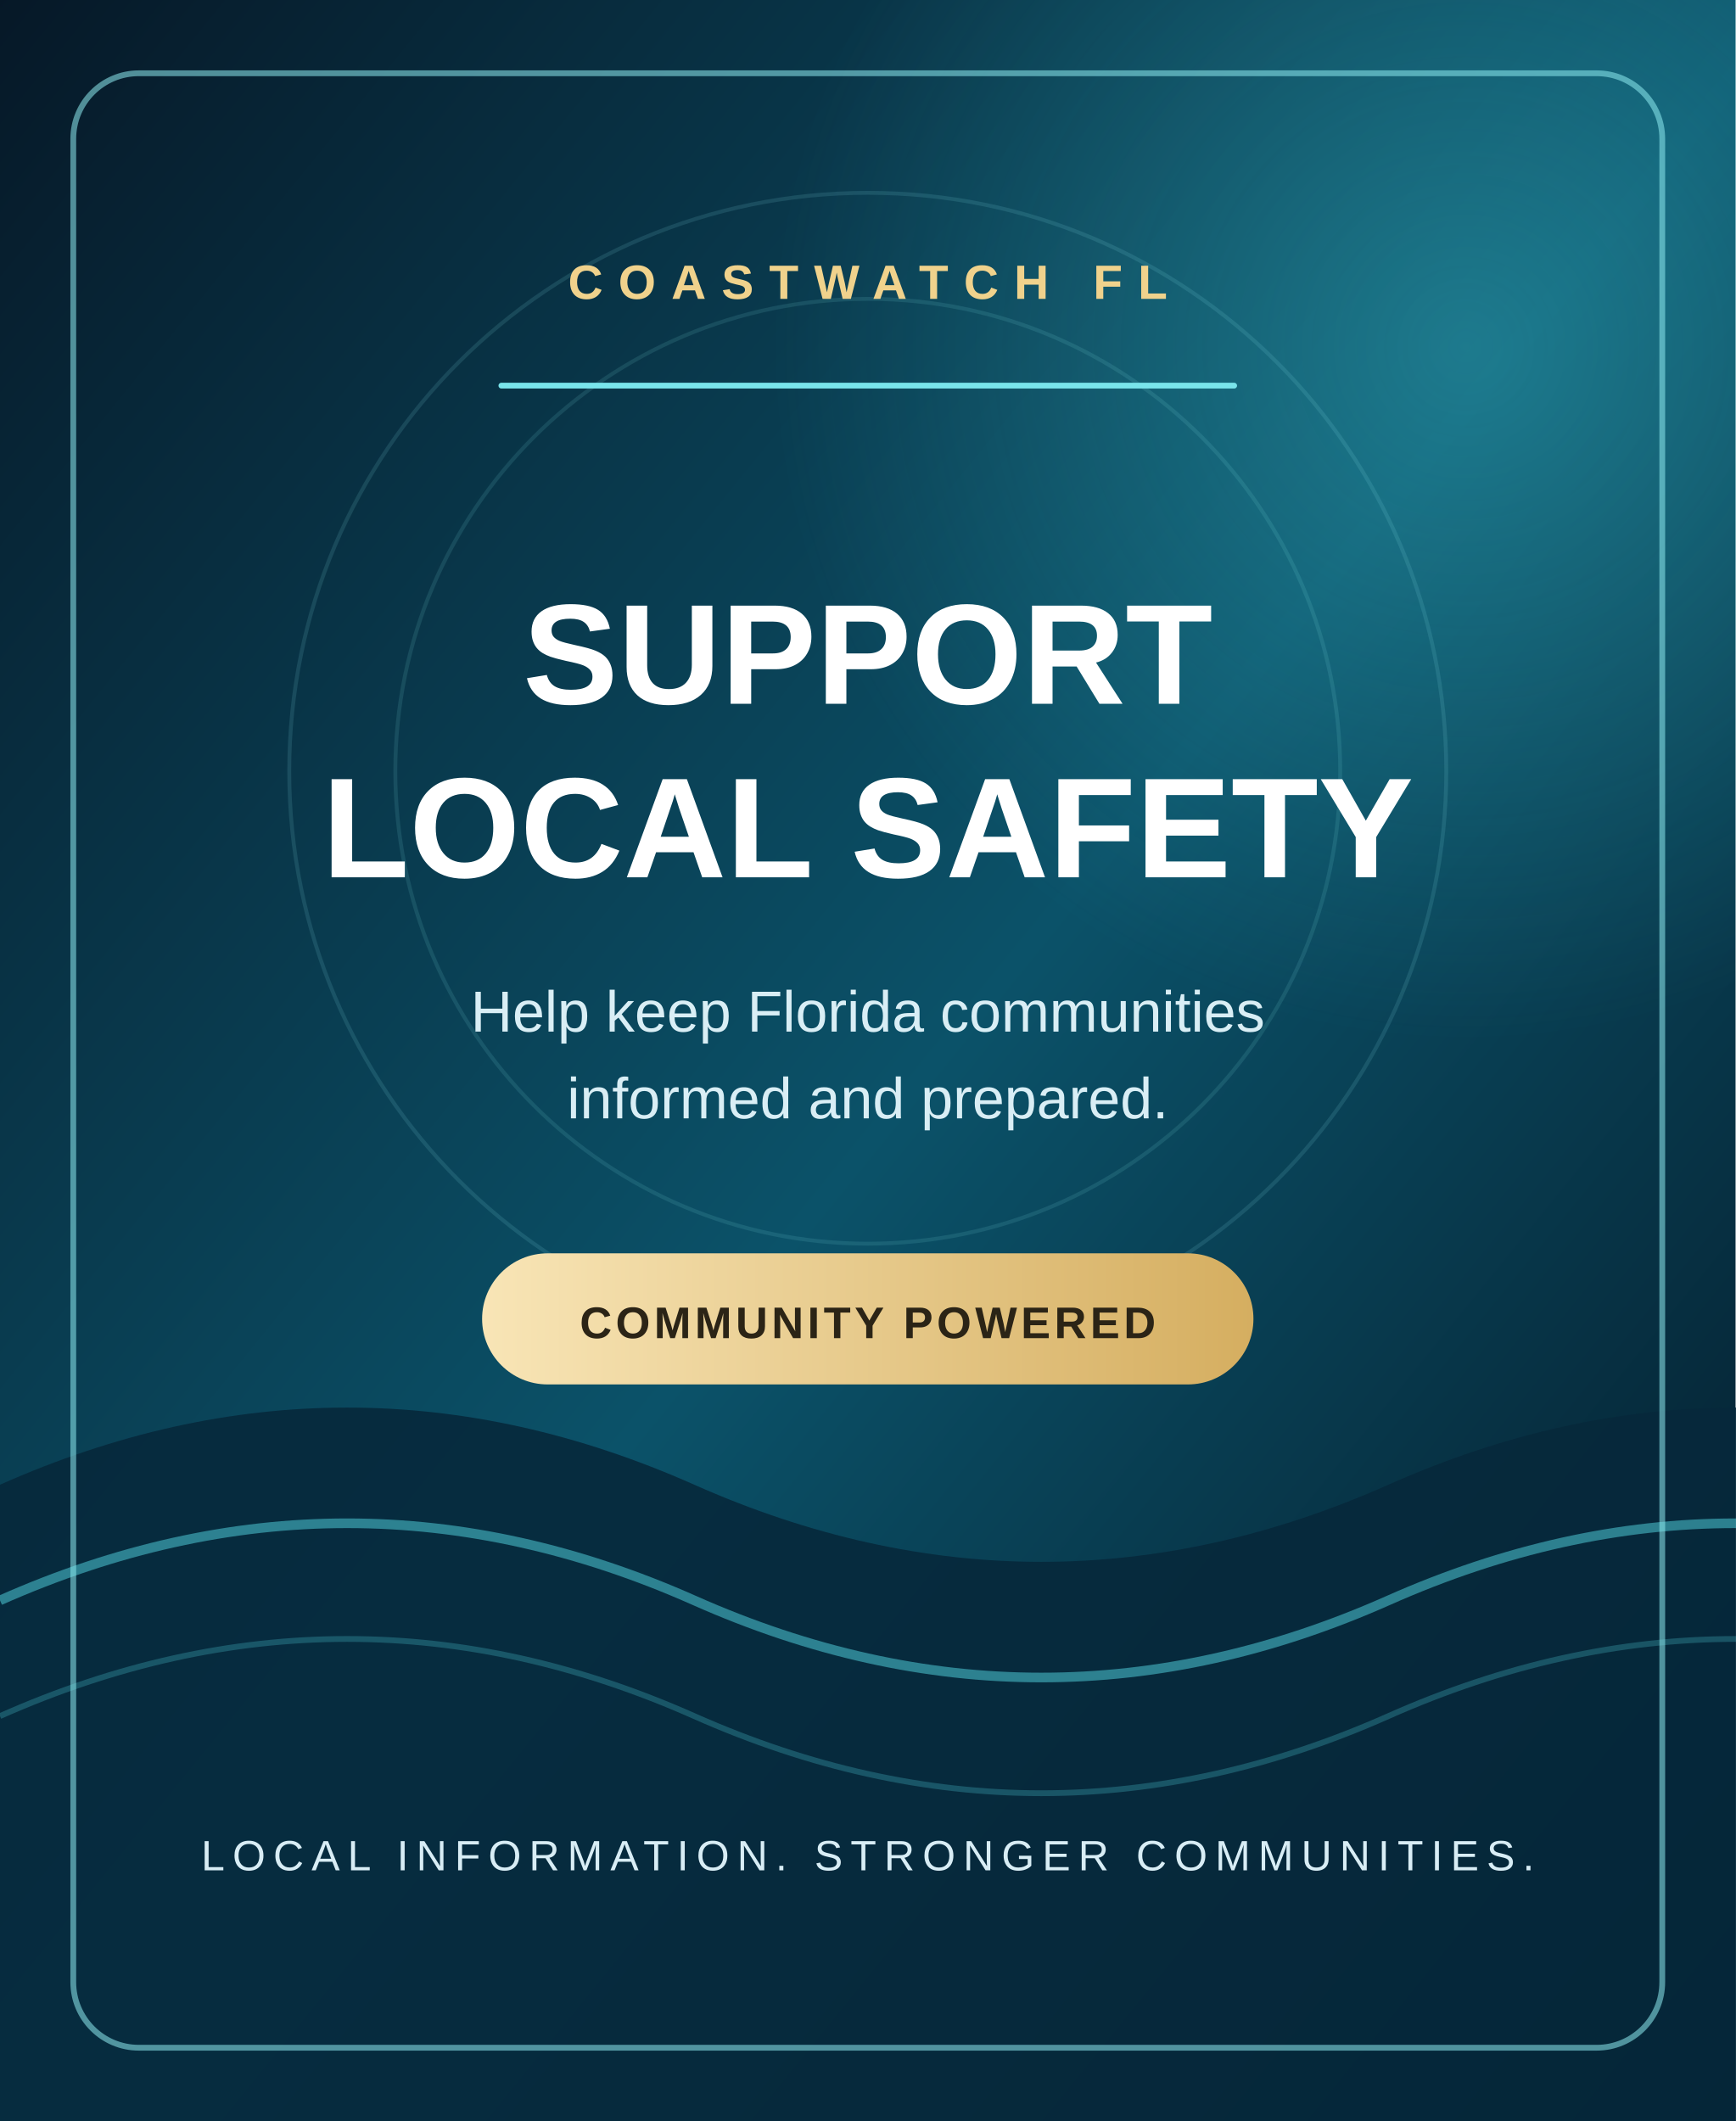
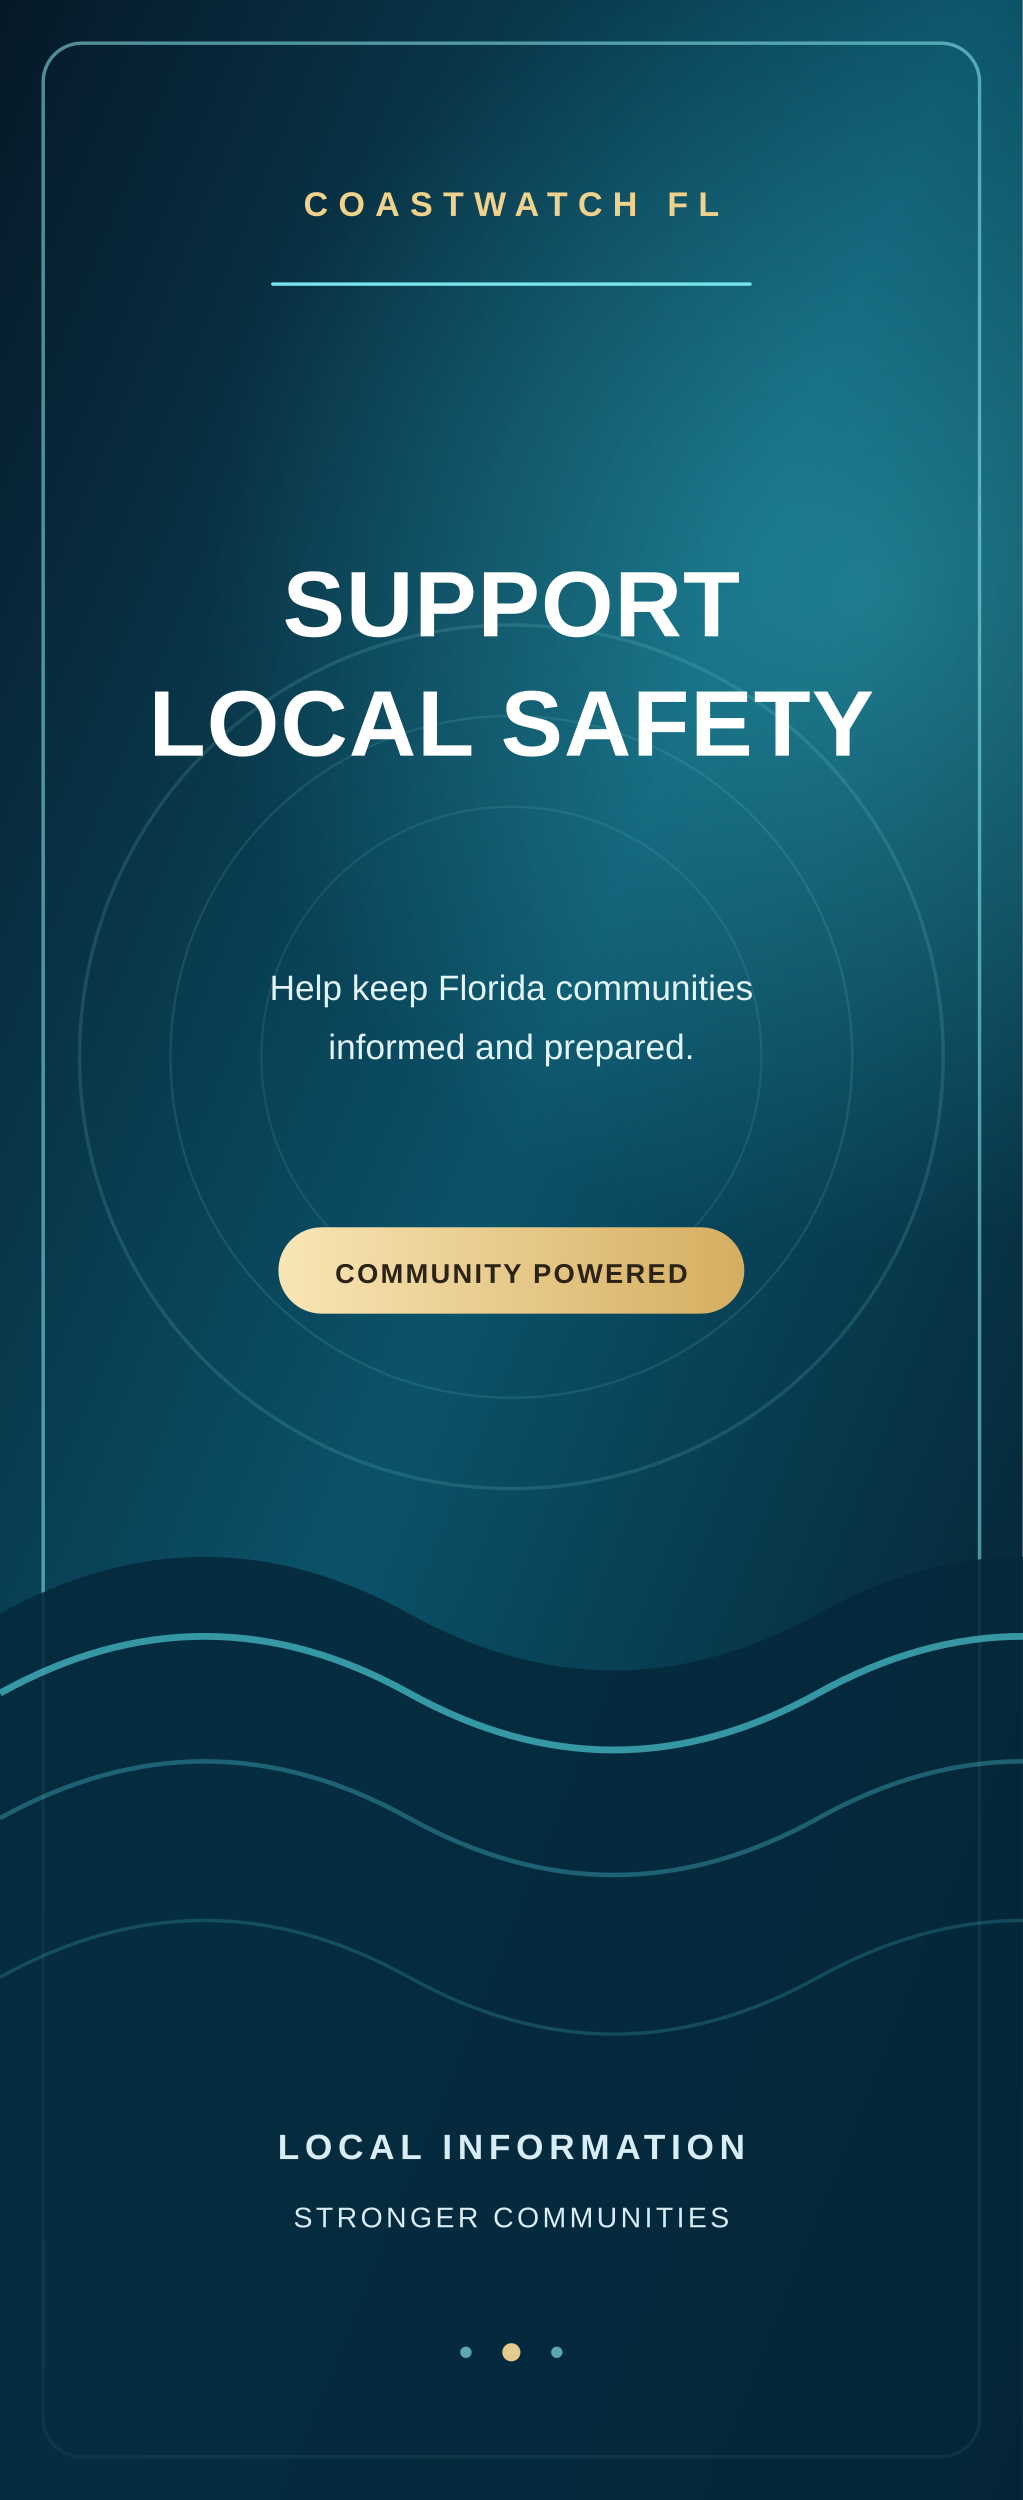
- <svg xmlns="http://www.w3.org/2000/svg" viewBox="0 0 900 1100" role="img" aria-labelledby="title desc">
+ <svg xmlns="http://www.w3.org/2000/svg" viewBox="0 0 900 2200" role="img" aria-labelledby="title desc">
  <defs>
    <linearGradient id="bg" x1="0" y1="0" x2="1" y2="1">
      <stop stop-color="#061827" />
-       <stop offset=".52" stop-color="#0b5269" />
+       <stop offset=".48" stop-color="#0b5269" />
      <stop offset="1" stop-color="#031321" />
    </linearGradient>
    <radialGradient id="glow">
-       <stop stop-color="#48dce7" stop-opacity=".3" />
+       <stop stop-color="#48dce7" stop-opacity=".34" />
      <stop offset="1" stop-color="#48dce7" stop-opacity="0" />
    </radialGradient>
    <linearGradient id="gold">
      <stop stop-color="#f8e5b6" />
      <stop offset="1" stop-color="#d5ae60" />
    </linearGradient>
  </defs>
-   <rect width="900" height="1100" fill="url(#bg)" />
-   <circle cx="760" cy="180" r="360" fill="url(#glow)" />
-   <circle cx="450" cy="400" r="300" fill="none" stroke="#8cebf0" stroke-opacity=".13" stroke-width="2" />
-   <circle cx="450" cy="400" r="245" fill="none" stroke="#8cebf0" stroke-opacity=".12" stroke-width="2" />
-   <path d="M0 770 Q180 690 360 770 T720 770 T1080 770 V1100 H0Z" fill="#05283b" opacity=".9" />
-   <path d="M0 830 Q180 750 360 830 T720 830 T1080 830" fill="none" stroke="#54d9e4" stroke-opacity=".5" stroke-width="5" />
-   <path d="M0 890 Q180 810 360 890 T720 890 T1080 890" fill="none" stroke="#54d9e4" stroke-opacity=".25" stroke-width="3" />
-   <rect x="38" y="38" width="824" height="1024" rx="34" fill="none" stroke="#8eeaf0" stroke-opacity=".55" stroke-width="3" />
-   <text x="450" y="155" text-anchor="middle" fill="#f0d28c" font-family="Arial,sans-serif" font-size="25" font-weight="700" letter-spacing="8">COASTWATCH FL</text>
-   <path d="M260 200 H640" stroke="#79e4eb" stroke-width="3" stroke-linecap="round" />
-   <text x="450" y="365" text-anchor="middle" fill="#fff" font-family="Arial,sans-serif" font-size="74" font-weight="800">SUPPORT</text>
-   <text x="450" y="455" text-anchor="middle" fill="#fff" font-family="Arial,sans-serif" font-size="74" font-weight="800">LOCAL SAFETY</text>
-   <text x="450" y="535" text-anchor="middle" fill="#d9eef5" font-family="Arial,sans-serif" font-size="30">Help keep Florida communities</text>
-   <text x="450" y="580" text-anchor="middle" fill="#d9eef5" font-family="Arial,sans-serif" font-size="30">informed and prepared.</text>
-   <rect x="250" y="650" width="400" height="68" rx="34" fill="url(#gold)" />
-   <text x="450" y="694" text-anchor="middle" fill="#2b2416" font-family="Arial,sans-serif" font-size="23" font-weight="700" letter-spacing="2">COMMUNITY POWERED</text>
-   <text x="450" y="970" text-anchor="middle" fill="#d8edf5" font-family="Arial,sans-serif" font-size="22" letter-spacing="4">LOCAL INFORMATION. STRONGER COMMUNITIES.</text>
+   <rect width="900" height="2200" fill="url(#bg)" />
+   <circle cx="760" cy="520" r="580" fill="url(#glow)" />
+   <circle cx="450" cy="930" r="380" fill="none" stroke="#8cebf0" stroke-opacity=".14" stroke-width="3" />
+   <circle cx="450" cy="930" r="300" fill="none" stroke="#8cebf0" stroke-opacity=".12" stroke-width="2" />
+   <circle cx="450" cy="930" r="220" fill="none" stroke="#8cebf0" stroke-opacity=".1" stroke-width="2" />
+   <rect x="38" y="38" width="824" height="2124" rx="34" fill="none" stroke="#8eeaf0" stroke-opacity=".55" stroke-width="3" />
+   <text x="450" y="190" text-anchor="middle" fill="#f0d28c" font-family="Arial,sans-serif" font-size="30" font-weight="700" letter-spacing="9">COASTWATCH FL</text>
+   <path d="M240 250 H660" stroke="#79e4eb" stroke-width="3" stroke-linecap="round" />
+   <text x="450" y="560" text-anchor="middle" fill="#fff" font-family="Arial,sans-serif" font-size="82" font-weight="800" letter-spacing="1">SUPPORT</text>
+   <text x="450" y="665" text-anchor="middle" fill="#fff" font-family="Arial,sans-serif" font-size="82" font-weight="800" letter-spacing="1">LOCAL SAFETY</text>
+   <text x="450" y="880" text-anchor="middle" fill="#e3f4f8" font-family="Arial,sans-serif" font-size="31">Help keep Florida communities</text>
+   <text x="450" y="932" text-anchor="middle" fill="#e3f4f8" font-family="Arial,sans-serif" font-size="31">informed and prepared.</text>
+   <rect x="245" y="1080" width="410" height="76" rx="38" fill="url(#gold)" />
+   <text x="450" y="1129" text-anchor="middle" fill="#2b2416" font-family="Arial,sans-serif" font-size="24" font-weight="700" letter-spacing="2">COMMUNITY POWERED</text>
+   <path d="M0 1420 Q180 1320 360 1420 T720 1420 T1080 1420 V2200 H0Z" fill="#05283b" opacity=".88" />
+   <path d="M0 1490 Q180 1390 360 1490 T720 1490 T1080 1490" fill="none" stroke="#54d9e4" stroke-opacity=".62" stroke-width="6" />
+   <path d="M0 1600 Q180 1500 360 1600 T720 1600 T1080 1600" fill="none" stroke="#54d9e4" stroke-opacity=".32" stroke-width="4" />
+   <path d="M0 1740 Q180 1640 360 1740 T720 1740 T1080 1740" fill="none" stroke="#54d9e4" stroke-opacity=".2" stroke-width="3" />
+   <g fill="#d8edf5" font-family="Arial,sans-serif" text-anchor="middle">
+     <text x="450" y="1900" font-size="31" font-weight="700" letter-spacing="5">LOCAL INFORMATION</text>
+     <text x="450" y="1960" font-size="25" letter-spacing="3">STRONGER COMMUNITIES</text>
+   </g>
+   <circle cx="450" cy="2070" r="8" fill="#e6cb8e" />
+   <circle cx="410" cy="2070" r="5" fill="#8cebf0" opacity=".65" />
+   <circle cx="490" cy="2070" r="5" fill="#8cebf0" opacity=".65" />
</svg>
